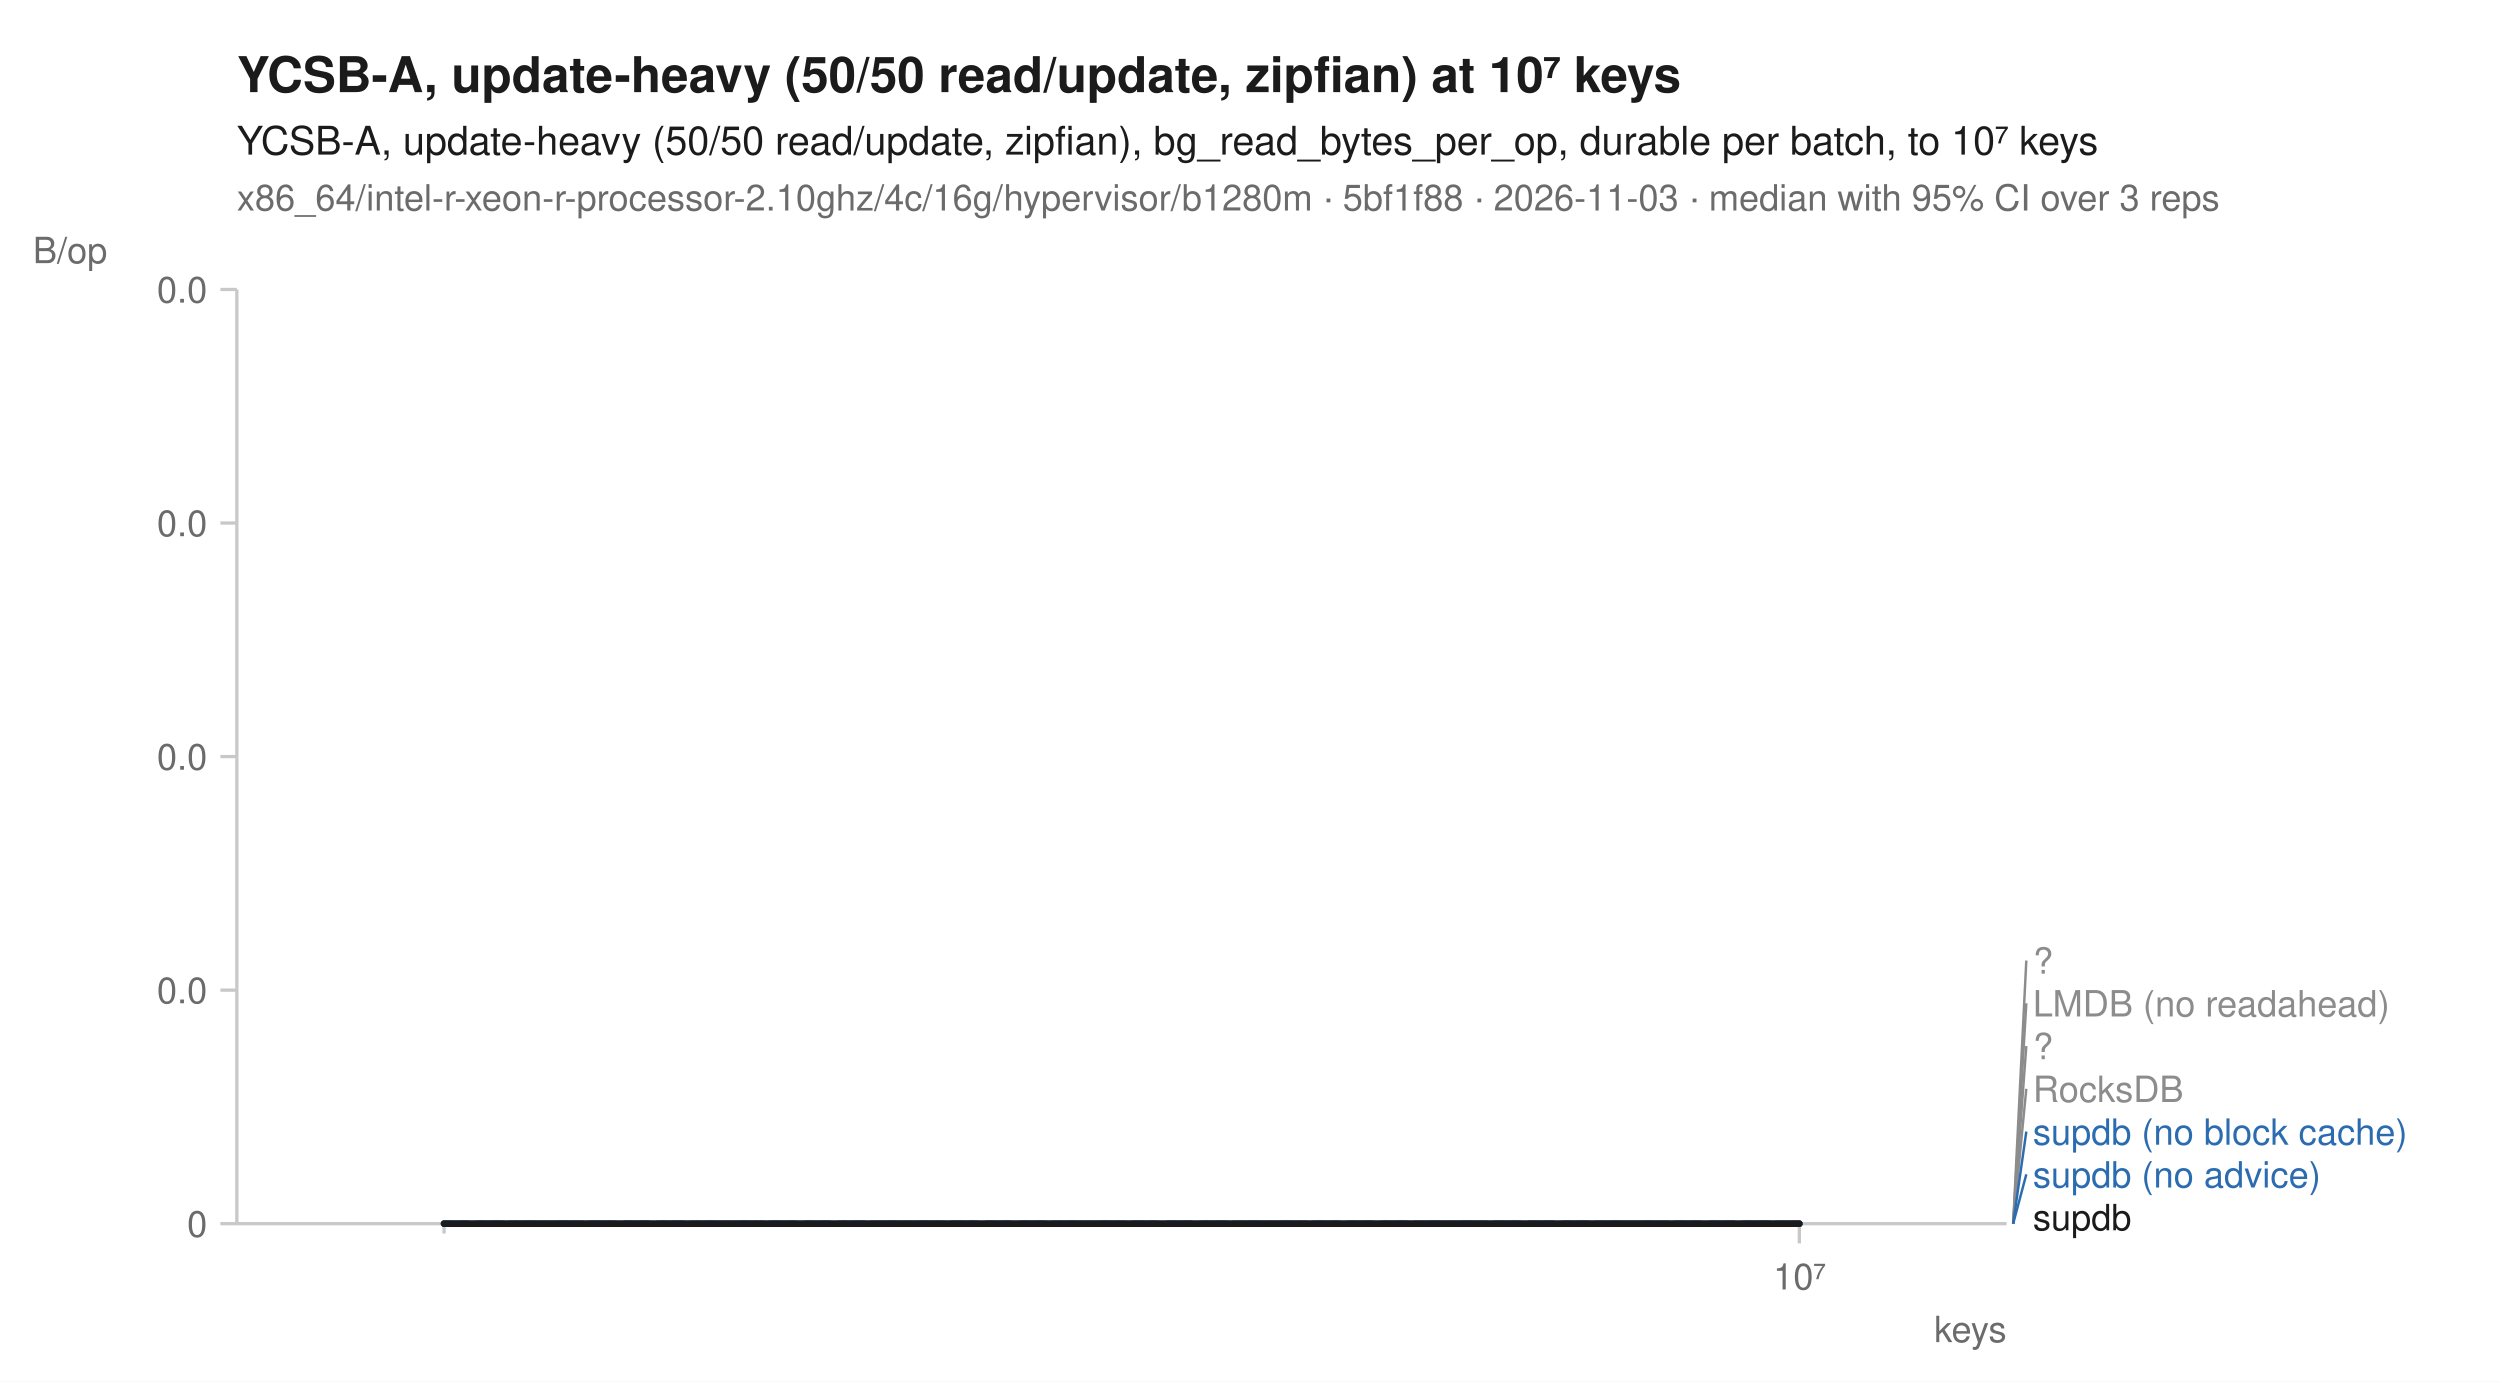
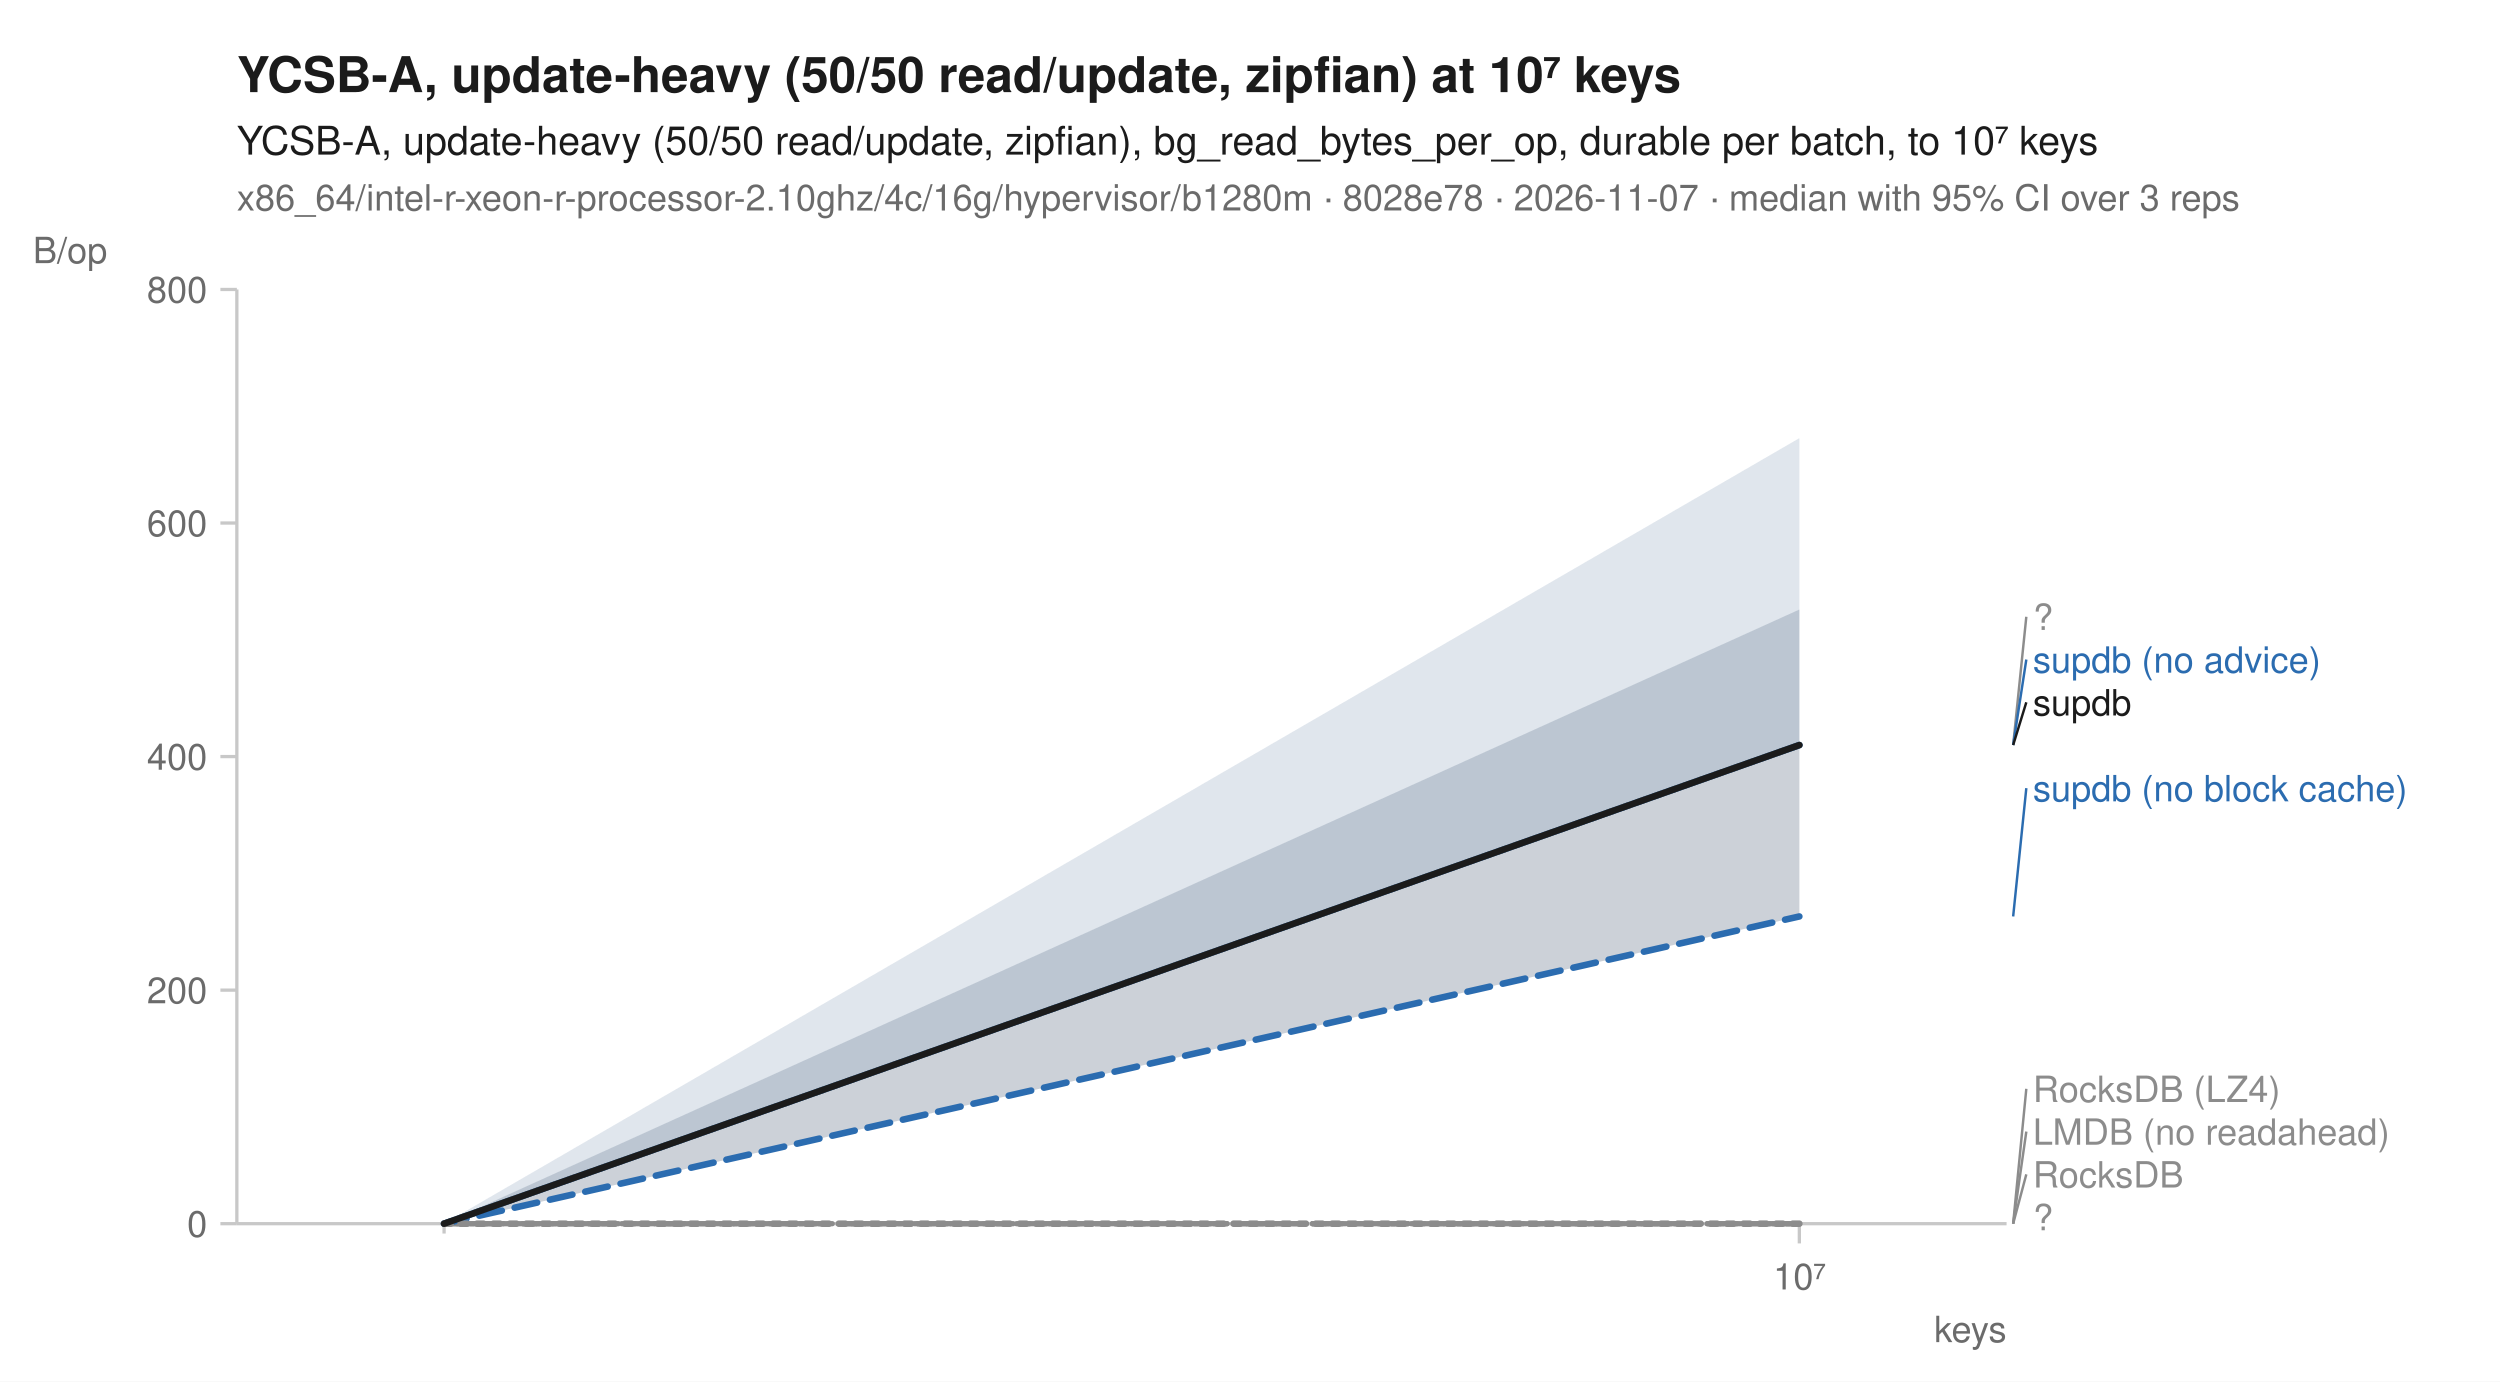
<svg xmlns="http://www.w3.org/2000/svg" width="760" height="420" viewBox="0 0 760 420" font-family="-apple-system, BlinkMacSystemFont, 'Segoe UI', Helvetica, Arial, sans-serif" fill="#1b1b1b">
  <rect width="760" height="420" fill="white" />
  <text x="72" y="28" font-size="15" font-weight="600">YCSB-A, update-heavy (50/50 read/update, zipfian) at 10⁷ keys</text>
  <text x="72" y="47" font-size="12">YCSB-A, update-heavy (50/50 read/update, zipfian), bg_read_bytes_per_op, durable per batch, to 10⁷ keys</text>
-   <text x="72" y="64" font-size="11" fill="#6b6b6b">x86_64/intel-r-xeon-r-processor-2.10ghz/4c/16g/hypervisor/b1280m · 5bf1f88 · 2026-11-03 · median with 95% CI over 3 reps</text>
+   <text x="72" y="64" font-size="11" fill="#6b6b6b">x86_64/intel-r-xeon-r-processor-2.10ghz/4c/16g/hypervisor/b1280m · 8028e78 · 2026-11-07 · median with 95% CI over 3 reps</text>
  <line x1="72" y1="372" x2="610" y2="372" stroke="#c8c8c8" stroke-width="1" />
  <line x1="72" y1="88" x2="72" y2="372" stroke="#c8c8c8" stroke-width="1" />
  <line x1="135.0" y1="372" x2="135.0" y2="375" stroke="#c8c8c8" stroke-width="1" />
  <line x1="547.0" y1="372" x2="547.0" y2="378" stroke="#c8c8c8" stroke-width="1" />
  <text x="547.0" y="392" font-size="11" text-anchor="middle" fill="#6b6b6b">10⁷</text>
  <text x="610" y="408" font-size="11" text-anchor="end" fill="#6b6b6b">keys</text>
  <line x1="67" y1="372.0" x2="72" y2="372.0" stroke="#c8c8c8" stroke-width="1" />
  <text x="63" y="376.0" font-size="11" text-anchor="end" fill="#6b6b6b">0</text>
  <line x1="67" y1="301.0" x2="72" y2="301.0" stroke="#c8c8c8" stroke-width="1" />
-   <text x="63" y="305.0" font-size="11" text-anchor="end" fill="#6b6b6b">0.0</text>
+   <text x="63" y="305.0" font-size="11" text-anchor="end" fill="#6b6b6b">200</text>
  <line x1="67" y1="230.0" x2="72" y2="230.0" stroke="#c8c8c8" stroke-width="1" />
-   <text x="63" y="234.0" font-size="11" text-anchor="end" fill="#6b6b6b">0.0</text>
+   <text x="63" y="234.0" font-size="11" text-anchor="end" fill="#6b6b6b">400</text>
  <line x1="67" y1="159.0" x2="72" y2="159.0" stroke="#c8c8c8" stroke-width="1" />
-   <text x="63" y="163.0" font-size="11" text-anchor="end" fill="#6b6b6b">0.0</text>
+   <text x="63" y="163.0" font-size="11" text-anchor="end" fill="#6b6b6b">600</text>
  <line x1="67" y1="88.0" x2="72" y2="88.0" stroke="#c8c8c8" stroke-width="1" />
-   <text x="63" y="92.0" font-size="11" text-anchor="end" fill="#6b6b6b">0.0</text>
+   <text x="63" y="92.0" font-size="11" text-anchor="end" fill="#6b6b6b">800</text>
  <text x="10" y="80" font-size="11" text-anchor="start" fill="#6b6b6b">B/op</text>
  <path d="M135.0,372.0 L547.0,372.0 L547.0,372.0 L135.0,372.0 Z" fill="#8c8c8c" fill-opacity="0.10" />
  <path d="M135.0,372.0 L547.0,372.0 L547.0,372.0 L135.0,372.0 Z" fill="#8c8c8c" fill-opacity="0.10" />
+   <path d="M135.0,372.0 L547.0,133.2 L547.0,278.6 L135.0,372.0 Z" fill="#8c8c8c" fill-opacity="0.10" />
  <path d="M135.0,372.0 L547.0,372.0 L547.0,372.0 L135.0,372.0 Z" fill="#8c8c8c" fill-opacity="0.10" />
+   <path d="M135.0,372.0 L547.0,185.3 L547.0,278.6 L135.0,372.0 Z" fill="#2b6cb0" fill-opacity="0.10" />
+   <path d="M135.0,372.0 L547.0,133.2 L547.0,226.5 L135.0,372.0 Z" fill="#2b6cb0" fill-opacity="0.10" />
  <path d="M135.0,372.0 L547.0,372.0 L547.0,372.0 L135.0,372.0 Z" fill="#8c8c8c" fill-opacity="0.10" />
-   <path d="M135.0,372.0 L547.0,372.0 L547.0,372.0 L135.0,372.0 Z" fill="#2b6cb0" fill-opacity="0.10" />
-   <path d="M135.0,372.0 L547.0,372.0 L547.0,372.0 L135.0,372.0 Z" fill="#2b6cb0" fill-opacity="0.10" />
-   <path d="M135.0,372.0 L547.0,372.0 L547.0,372.0 L135.0,372.0 Z" fill="#1b1b1b" fill-opacity="0.10" />
+   <path d="M135.0,372.0 L547.0,185.3 L547.0,278.6 L135.0,372.0 Z" fill="#1b1b1b" fill-opacity="0.10" />
+   <path d="M135.0,372.0 L547.0,372.0 " fill="none" stroke="#8c8c8c" stroke-width="1.6" stroke-linejoin="round" stroke-linecap="round" stroke-dasharray="1,3" />
+   <path d="M135.0,372.0 L547.0,372.0 " fill="none" stroke="#8c8c8c" stroke-width="1.6" stroke-linejoin="round" stroke-linecap="round" stroke-dasharray="4,2" />
+   <path d="M135.0,372.0 L547.0,226.5 " fill="none" stroke="#8c8c8c" stroke-width="2" stroke-linejoin="round" stroke-linecap="round" stroke-dasharray="2,3" />
+   <path d="M135.0,372.0 L547.0,372.0 " fill="none" stroke="#8c8c8c" stroke-width="1.6" stroke-linejoin="round" stroke-linecap="round" stroke-dasharray="7,4" />
+   <path d="M135.0,372.0 L547.0,278.6 " fill="none" stroke="#2b6cb0" stroke-width="2" stroke-linejoin="round" stroke-linecap="round" stroke-dasharray="7,4" />
+   <path d="M135.0,372.0 L547.0,226.5 " fill="none" stroke="#2b6cb0" stroke-width="2" stroke-linejoin="round" stroke-linecap="round" />
  <path d="M135.0,372.0 L547.0,372.0 " fill="none" stroke="#8c8c8c" stroke-width="2" stroke-linejoin="round" stroke-linecap="round" stroke-dasharray="2,3" />
-   <path d="M135.0,372.0 L547.0,372.0 " fill="none" stroke="#8c8c8c" stroke-width="1.6" stroke-linejoin="round" stroke-linecap="round" stroke-dasharray="4,2" />
-   <path d="M135.0,372.0 L547.0,372.0 " fill="none" stroke="#8c8c8c" stroke-width="2" stroke-linejoin="round" stroke-linecap="round" stroke-dasharray="2,3" />
-   <path d="M135.0,372.0 L547.0,372.0 " fill="none" stroke="#8c8c8c" stroke-width="1.6" stroke-linejoin="round" stroke-linecap="round" stroke-dasharray="7,4" />
-   <path d="M135.0,372.0 L547.0,372.0 " fill="none" stroke="#2b6cb0" stroke-width="2" stroke-linejoin="round" stroke-linecap="round" stroke-dasharray="7,4" />
-   <path d="M135.0,372.0 L547.0,372.0 " fill="none" stroke="#2b6cb0" stroke-width="2" stroke-linejoin="round" stroke-linecap="round" />
-   <path d="M135.0,372.0 L547.0,372.0 " fill="none" stroke="#1b1b1b" stroke-width="2" stroke-linejoin="round" stroke-linecap="round" />
-   <line x1="612.0" y1="372.0" x2="616.0" y2="292.0" stroke="#8c8c8c" stroke-width="0.75" />
-   <text x="618.0" y="296.0" font-size="11" fill="#8c8c8c">?</text>
-   <line x1="612.0" y1="372.0" x2="616.0" y2="305.0" stroke="#8c8c8c" stroke-width="0.75" />
-   <text x="618.0" y="309.0" font-size="11" fill="#8c8c8c">LMDB (no readahead)</text>
-   <line x1="612.0" y1="372.0" x2="616.0" y2="318.0" stroke="#8c8c8c" stroke-width="0.75" />
-   <text x="618.0" y="322.0" font-size="11" fill="#8c8c8c">?</text>
+   <path d="M135.0,372.0 L547.0,226.5 " fill="none" stroke="#1b1b1b" stroke-width="2" stroke-linejoin="round" stroke-linecap="round" />
+   <line x1="612.0" y1="226.5" x2="616.0" y2="187.5" stroke="#8c8c8c" stroke-width="0.75" />
+   <text x="618.0" y="191.5" font-size="11" fill="#8c8c8c">?</text>
+   <line x1="612.0" y1="226.5" x2="616.0" y2="200.5" stroke="#2b6cb0" stroke-width="0.75" />
+   <text x="618.0" y="204.5" font-size="11" fill="#2b6cb0">supdb (no advice)</text>
+   <line x1="612.0" y1="226.5" x2="616.0" y2="213.5" stroke="#1b1b1b" stroke-width="0.75" />
+   <text x="618.0" y="217.5" font-size="11" fill="#1b1b1b">supdb</text>
+   <line x1="612.0" y1="278.6" x2="616.0" y2="239.6" stroke="#2b6cb0" stroke-width="0.75" />
+   <text x="618.0" y="243.6" font-size="11" fill="#2b6cb0">supdb (no block cache)</text>
  <line x1="612.0" y1="372.0" x2="616.0" y2="331.0" stroke="#8c8c8c" stroke-width="0.75" />
-   <text x="618.0" y="335.0" font-size="11" fill="#8c8c8c">RocksDB</text>
-   <line x1="612.0" y1="372.0" x2="616.0" y2="344.0" stroke="#2b6cb0" stroke-width="0.75" />
-   <text x="618.0" y="348.0" font-size="11" fill="#2b6cb0">supdb (no block cache)</text>
-   <line x1="612.0" y1="372.0" x2="616.0" y2="357.0" stroke="#2b6cb0" stroke-width="0.75" />
-   <text x="618.0" y="361.0" font-size="11" fill="#2b6cb0">supdb (no advice)</text>
-   <text x="618.0" y="374.0" font-size="11" fill="#1b1b1b">supdb</text>
+   <text x="618.0" y="335.0" font-size="11" fill="#8c8c8c">RocksDB (LZ4)</text>
+   <line x1="612.0" y1="372.0" x2="616.0" y2="344.0" stroke="#8c8c8c" stroke-width="0.75" />
+   <text x="618.0" y="348.0" font-size="11" fill="#8c8c8c">LMDB (no readahead)</text>
+   <line x1="612.0" y1="372.0" x2="616.0" y2="357.0" stroke="#8c8c8c" stroke-width="0.75" />
+   <text x="618.0" y="361.0" font-size="11" fill="#8c8c8c">RocksDB</text>
+   <text x="618.0" y="374.0" font-size="11" fill="#8c8c8c">?</text>
</svg>
